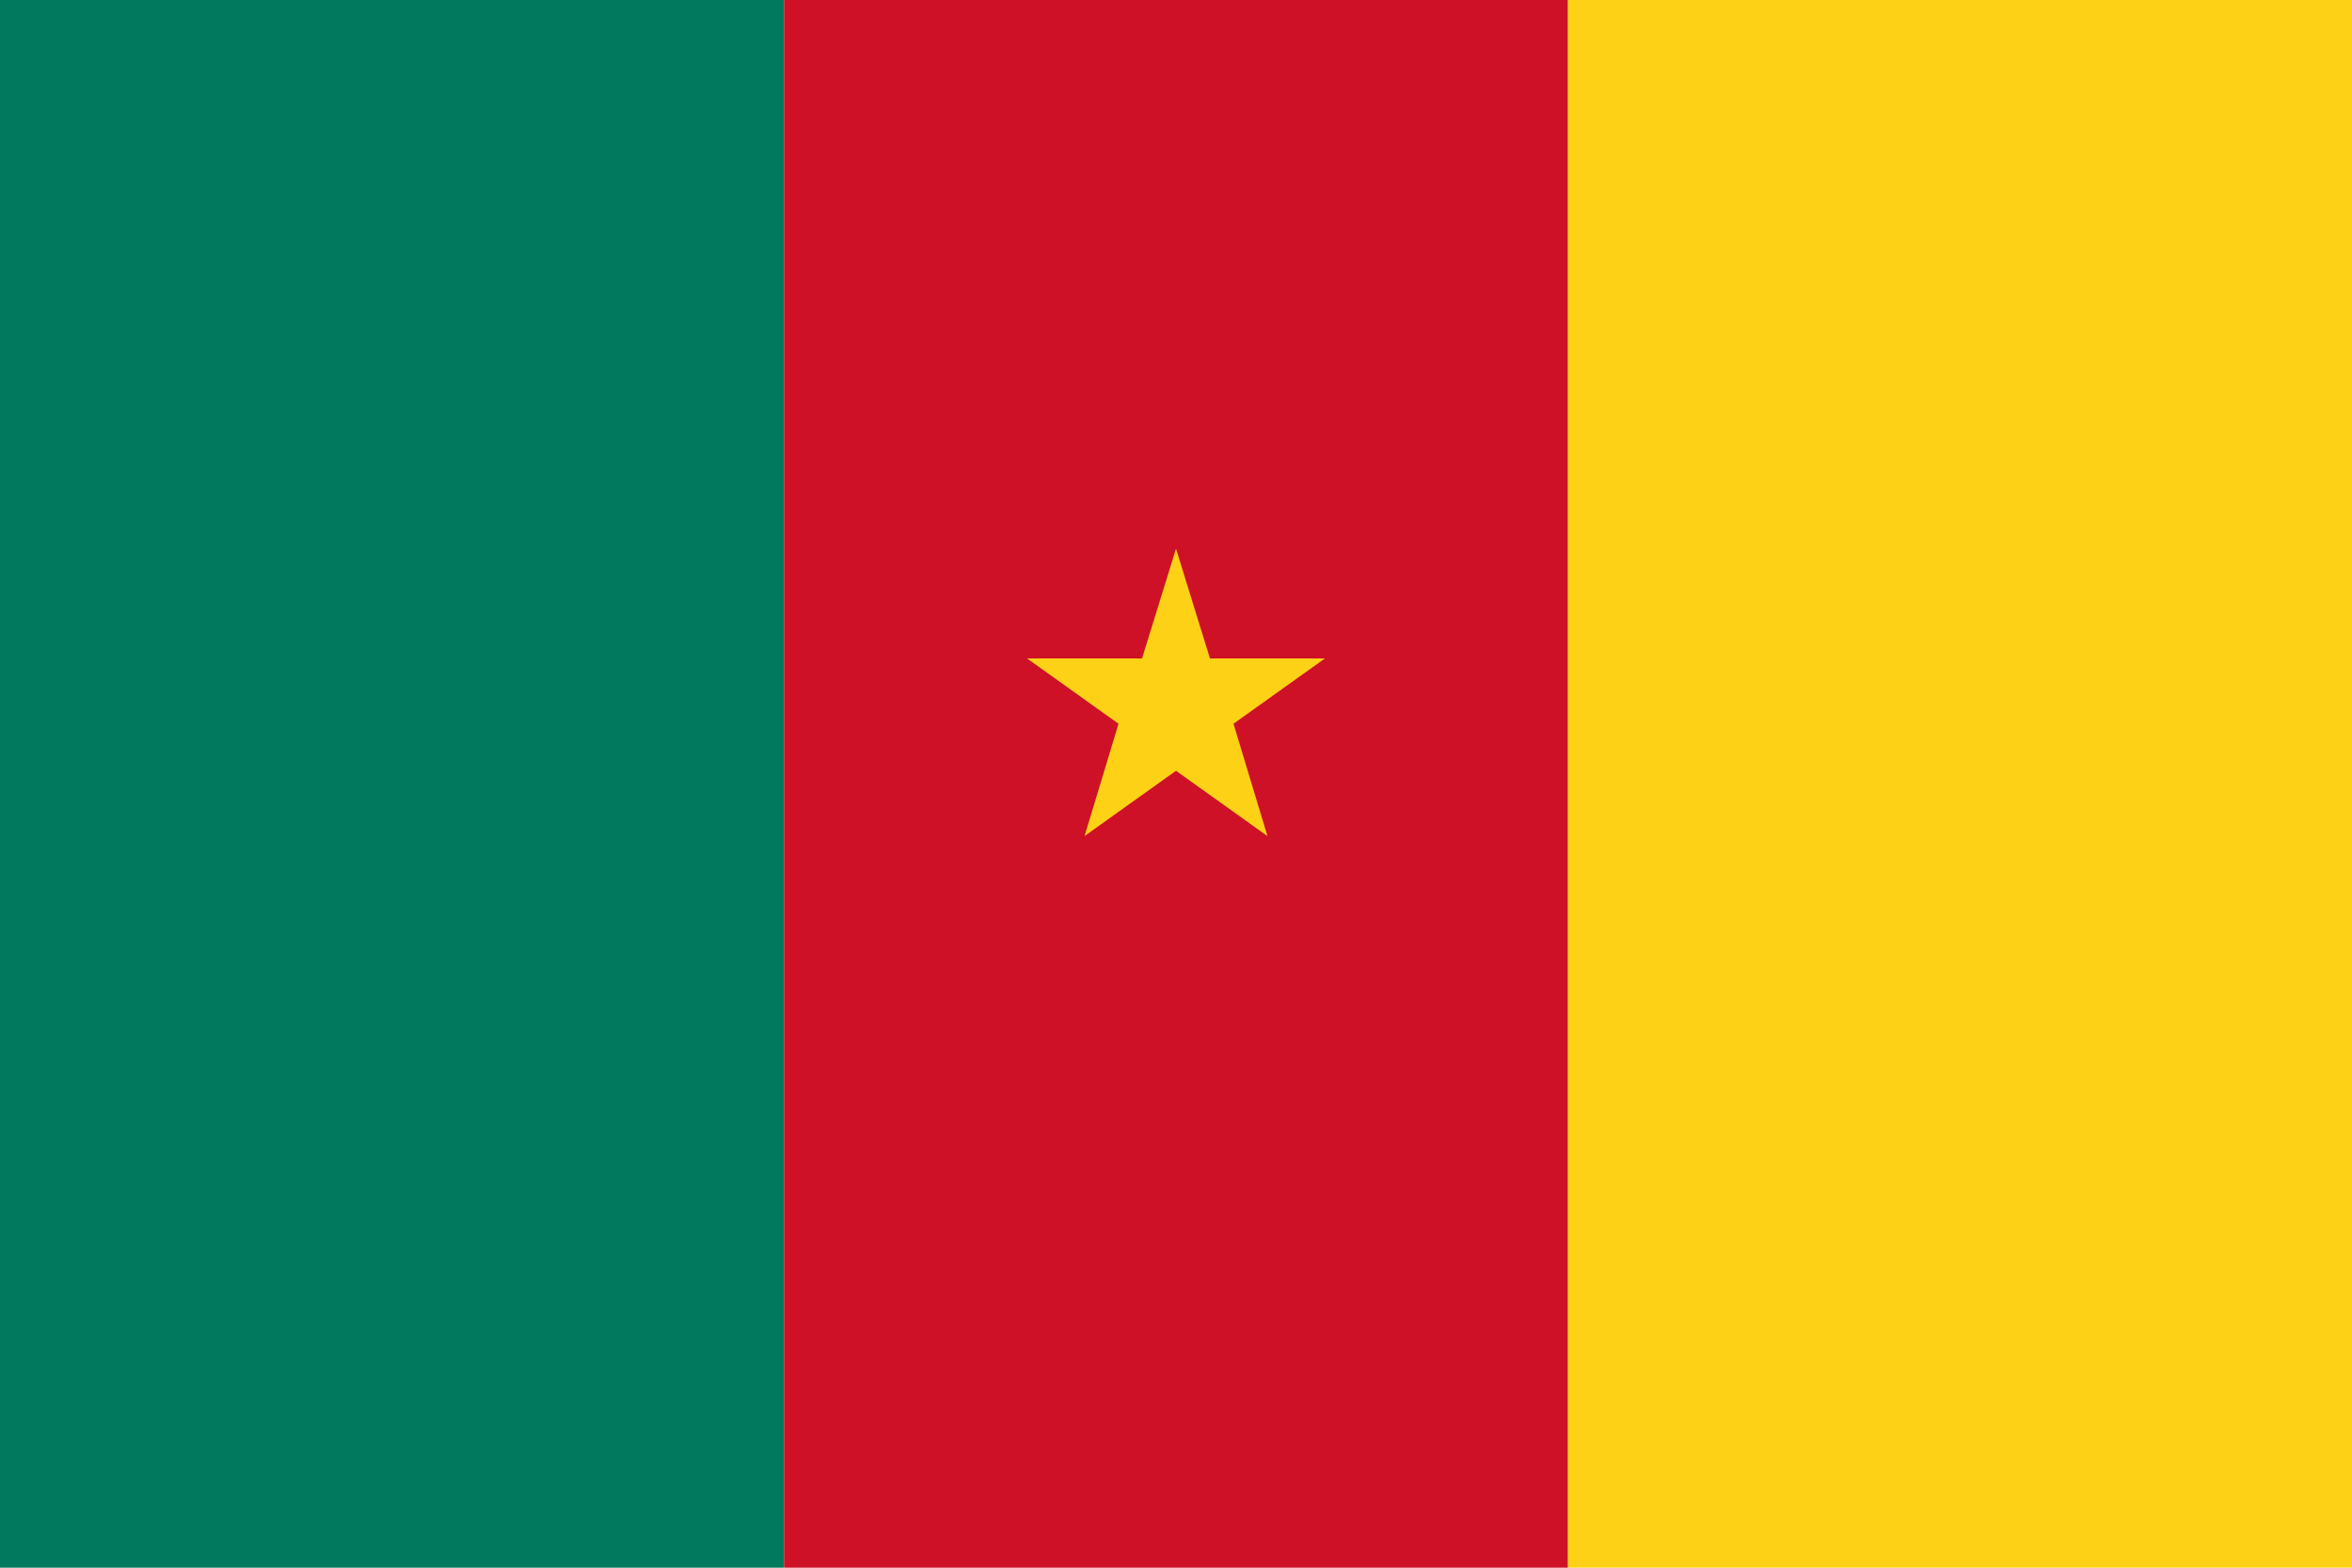
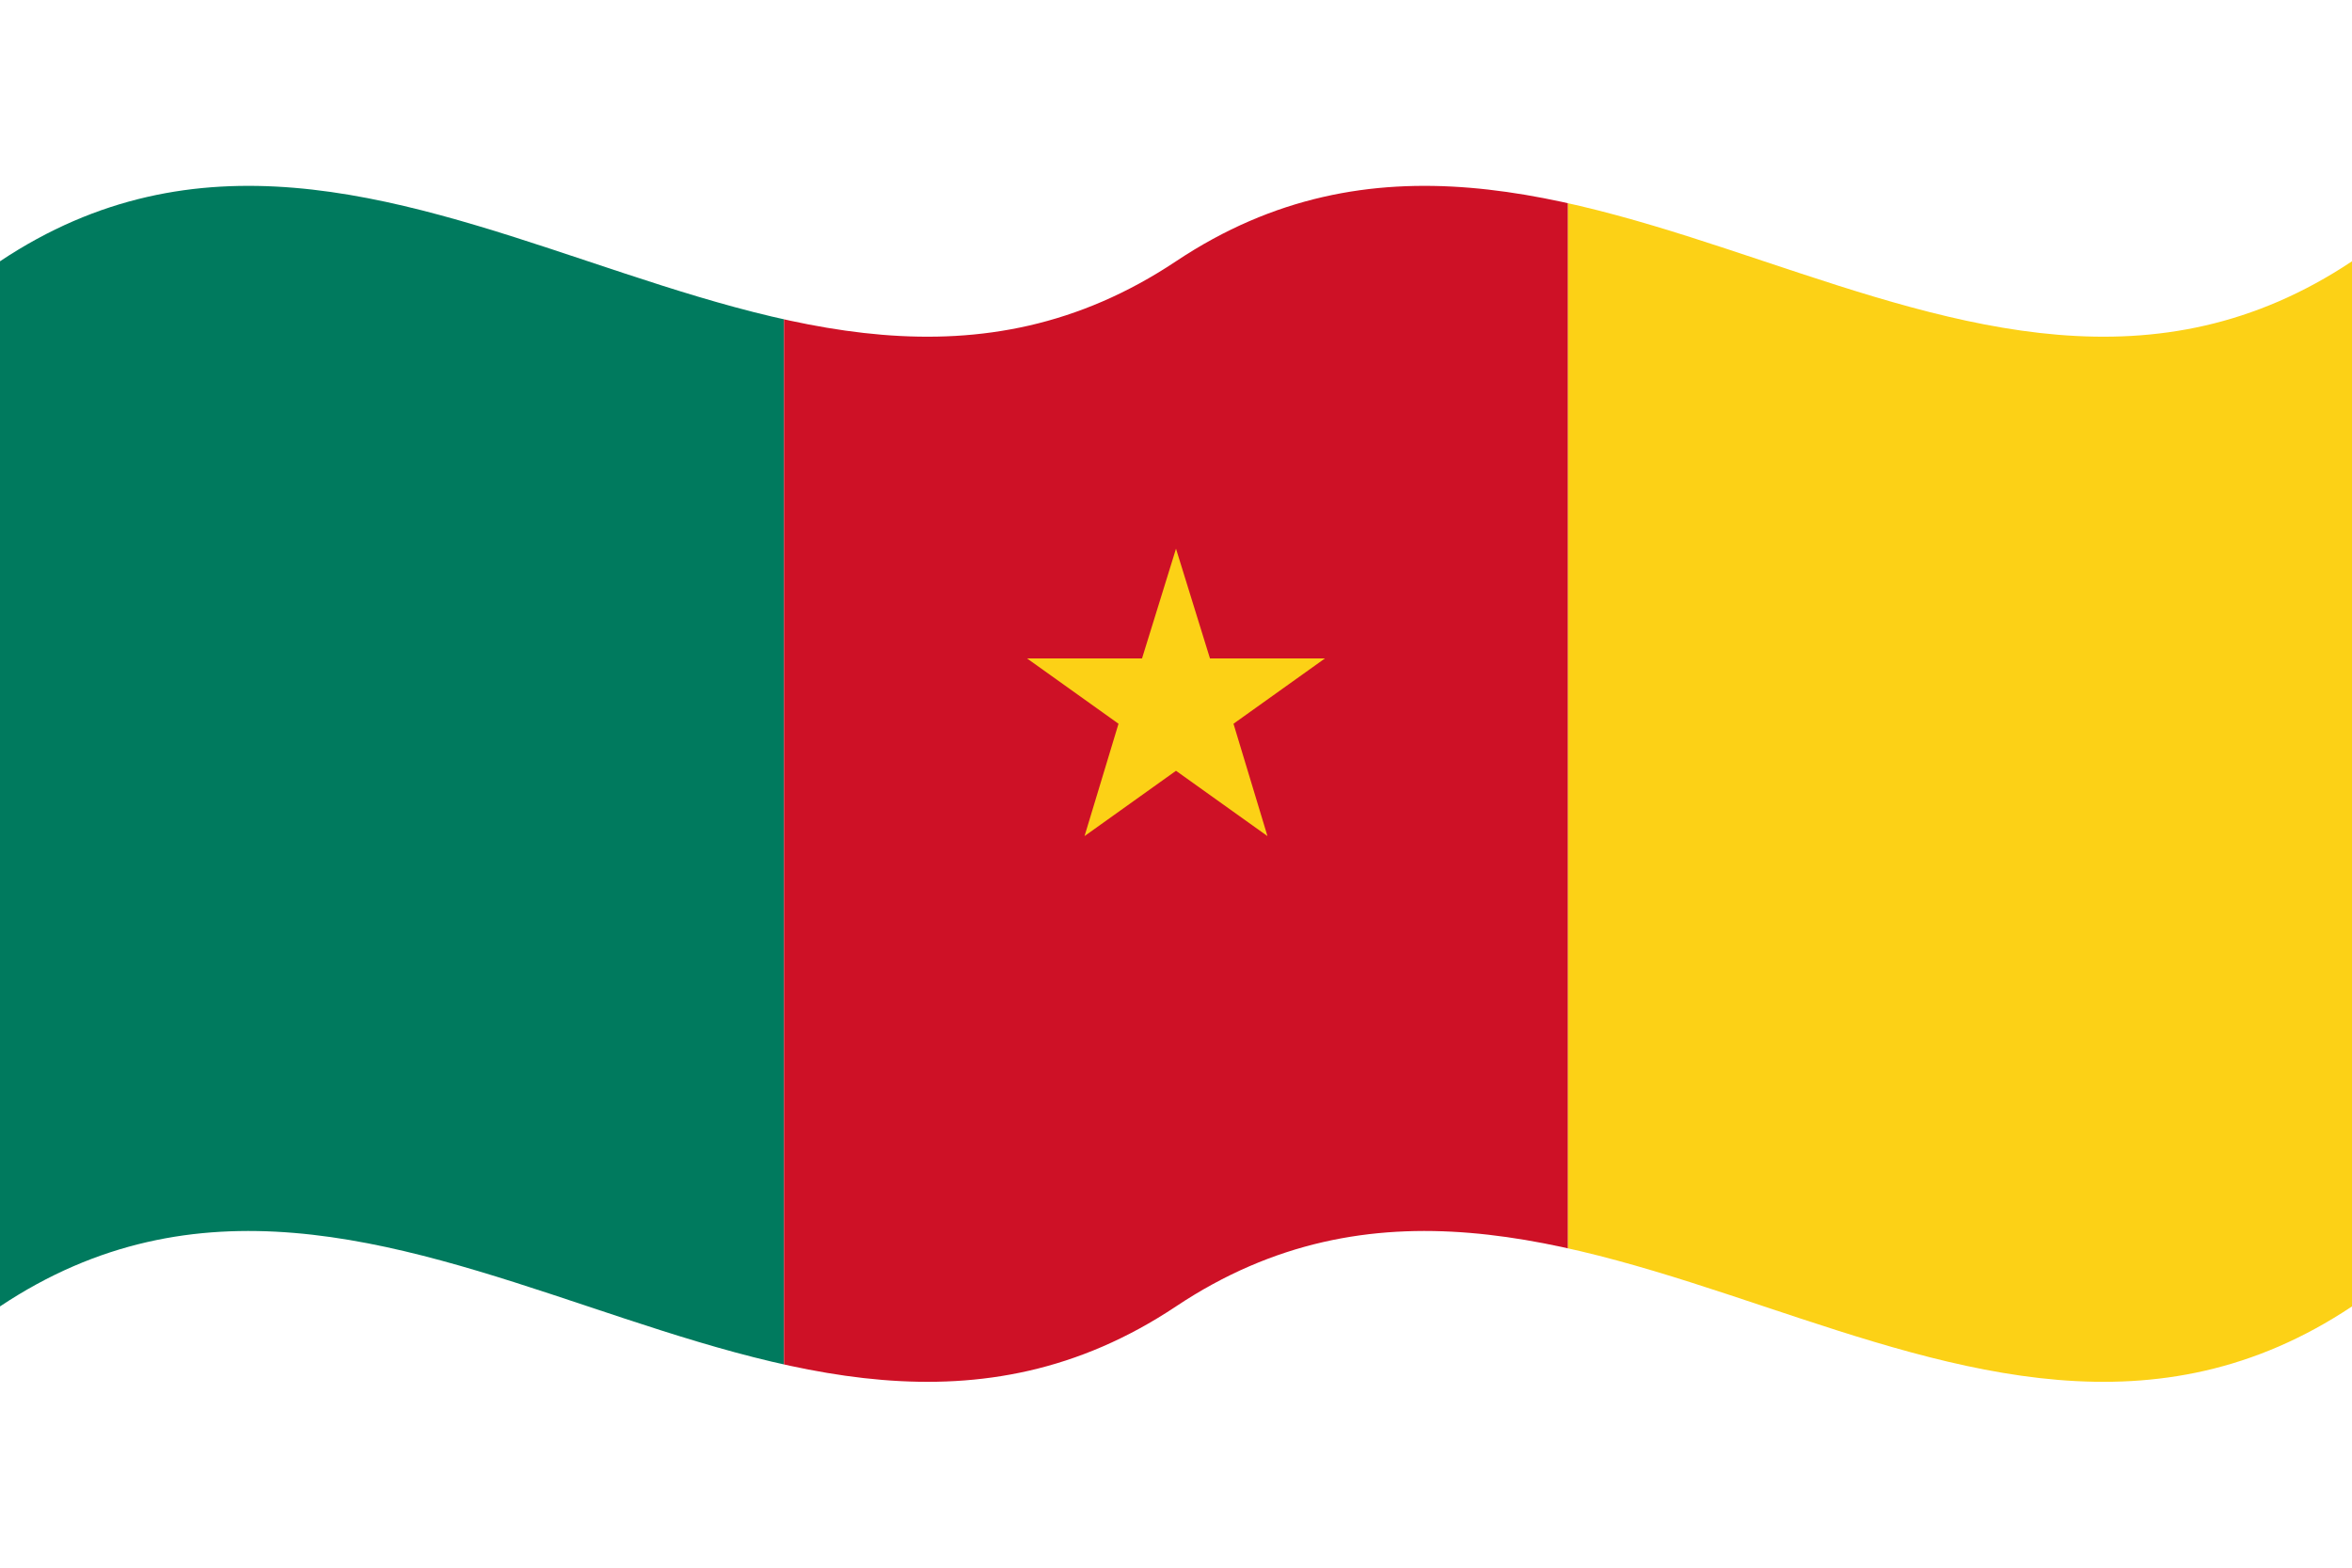
<svg xmlns="http://www.w3.org/2000/svg" viewBox="0 0 900 600">
-   <rect width="300" height="600" fill="#007A5E" />
-   <rect x="300" width="300" height="600" fill="#CE1126" />
-   <rect x="600" width="300" height="600" fill="#FCD116" />
-   <polygon points="450,210 463,252 507,252 472,277 485,320 450,295 415,320 428,277 393,252 437,252" fill="#FCD116" />
+   <defs>
+     <clipPath id="wave">
+       <path d="M0,100 C150,0 300,200 450,100 C600,0 750,200 900,100 L900,500 C750,600 600,400 450,500 C300,600 150,400 0,500 Z" />
+     </clipPath>
+   </defs>
+   <g clip-path="url(#wave)">
+     <rect width="300" height="600" fill="#007A5E" />
+     <rect x="300" width="300" height="600" fill="#CE1126" />
+     <rect x="600" width="300" height="600" fill="#FCD116" />
+     <polygon points="450,210 463,252 507,252 472,277 485,320 450,295 415,320 428,277 393,252 437,252" fill="#FCD116" />
+   </g>
</svg>
